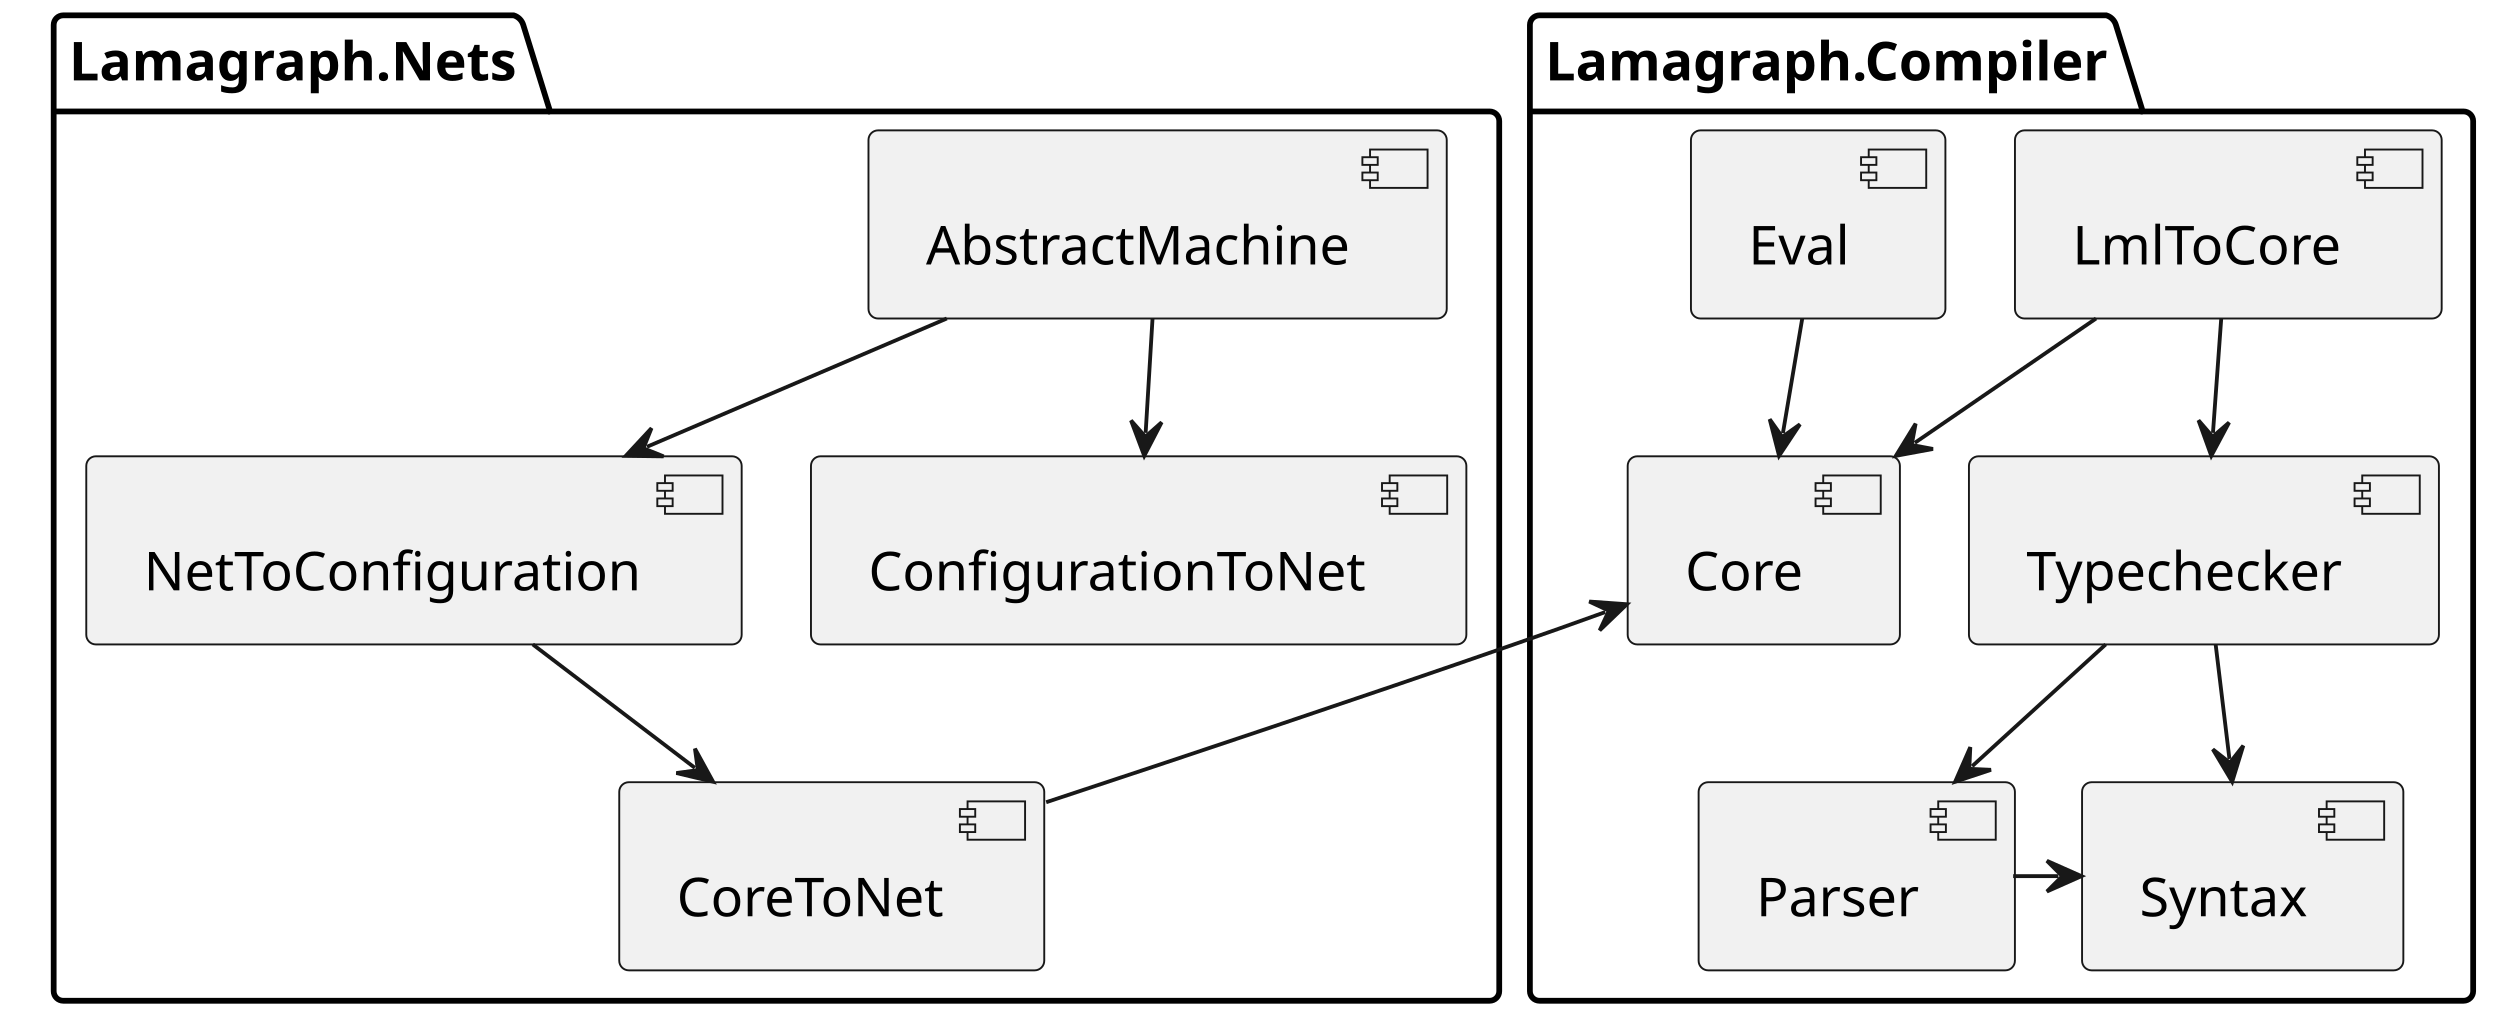
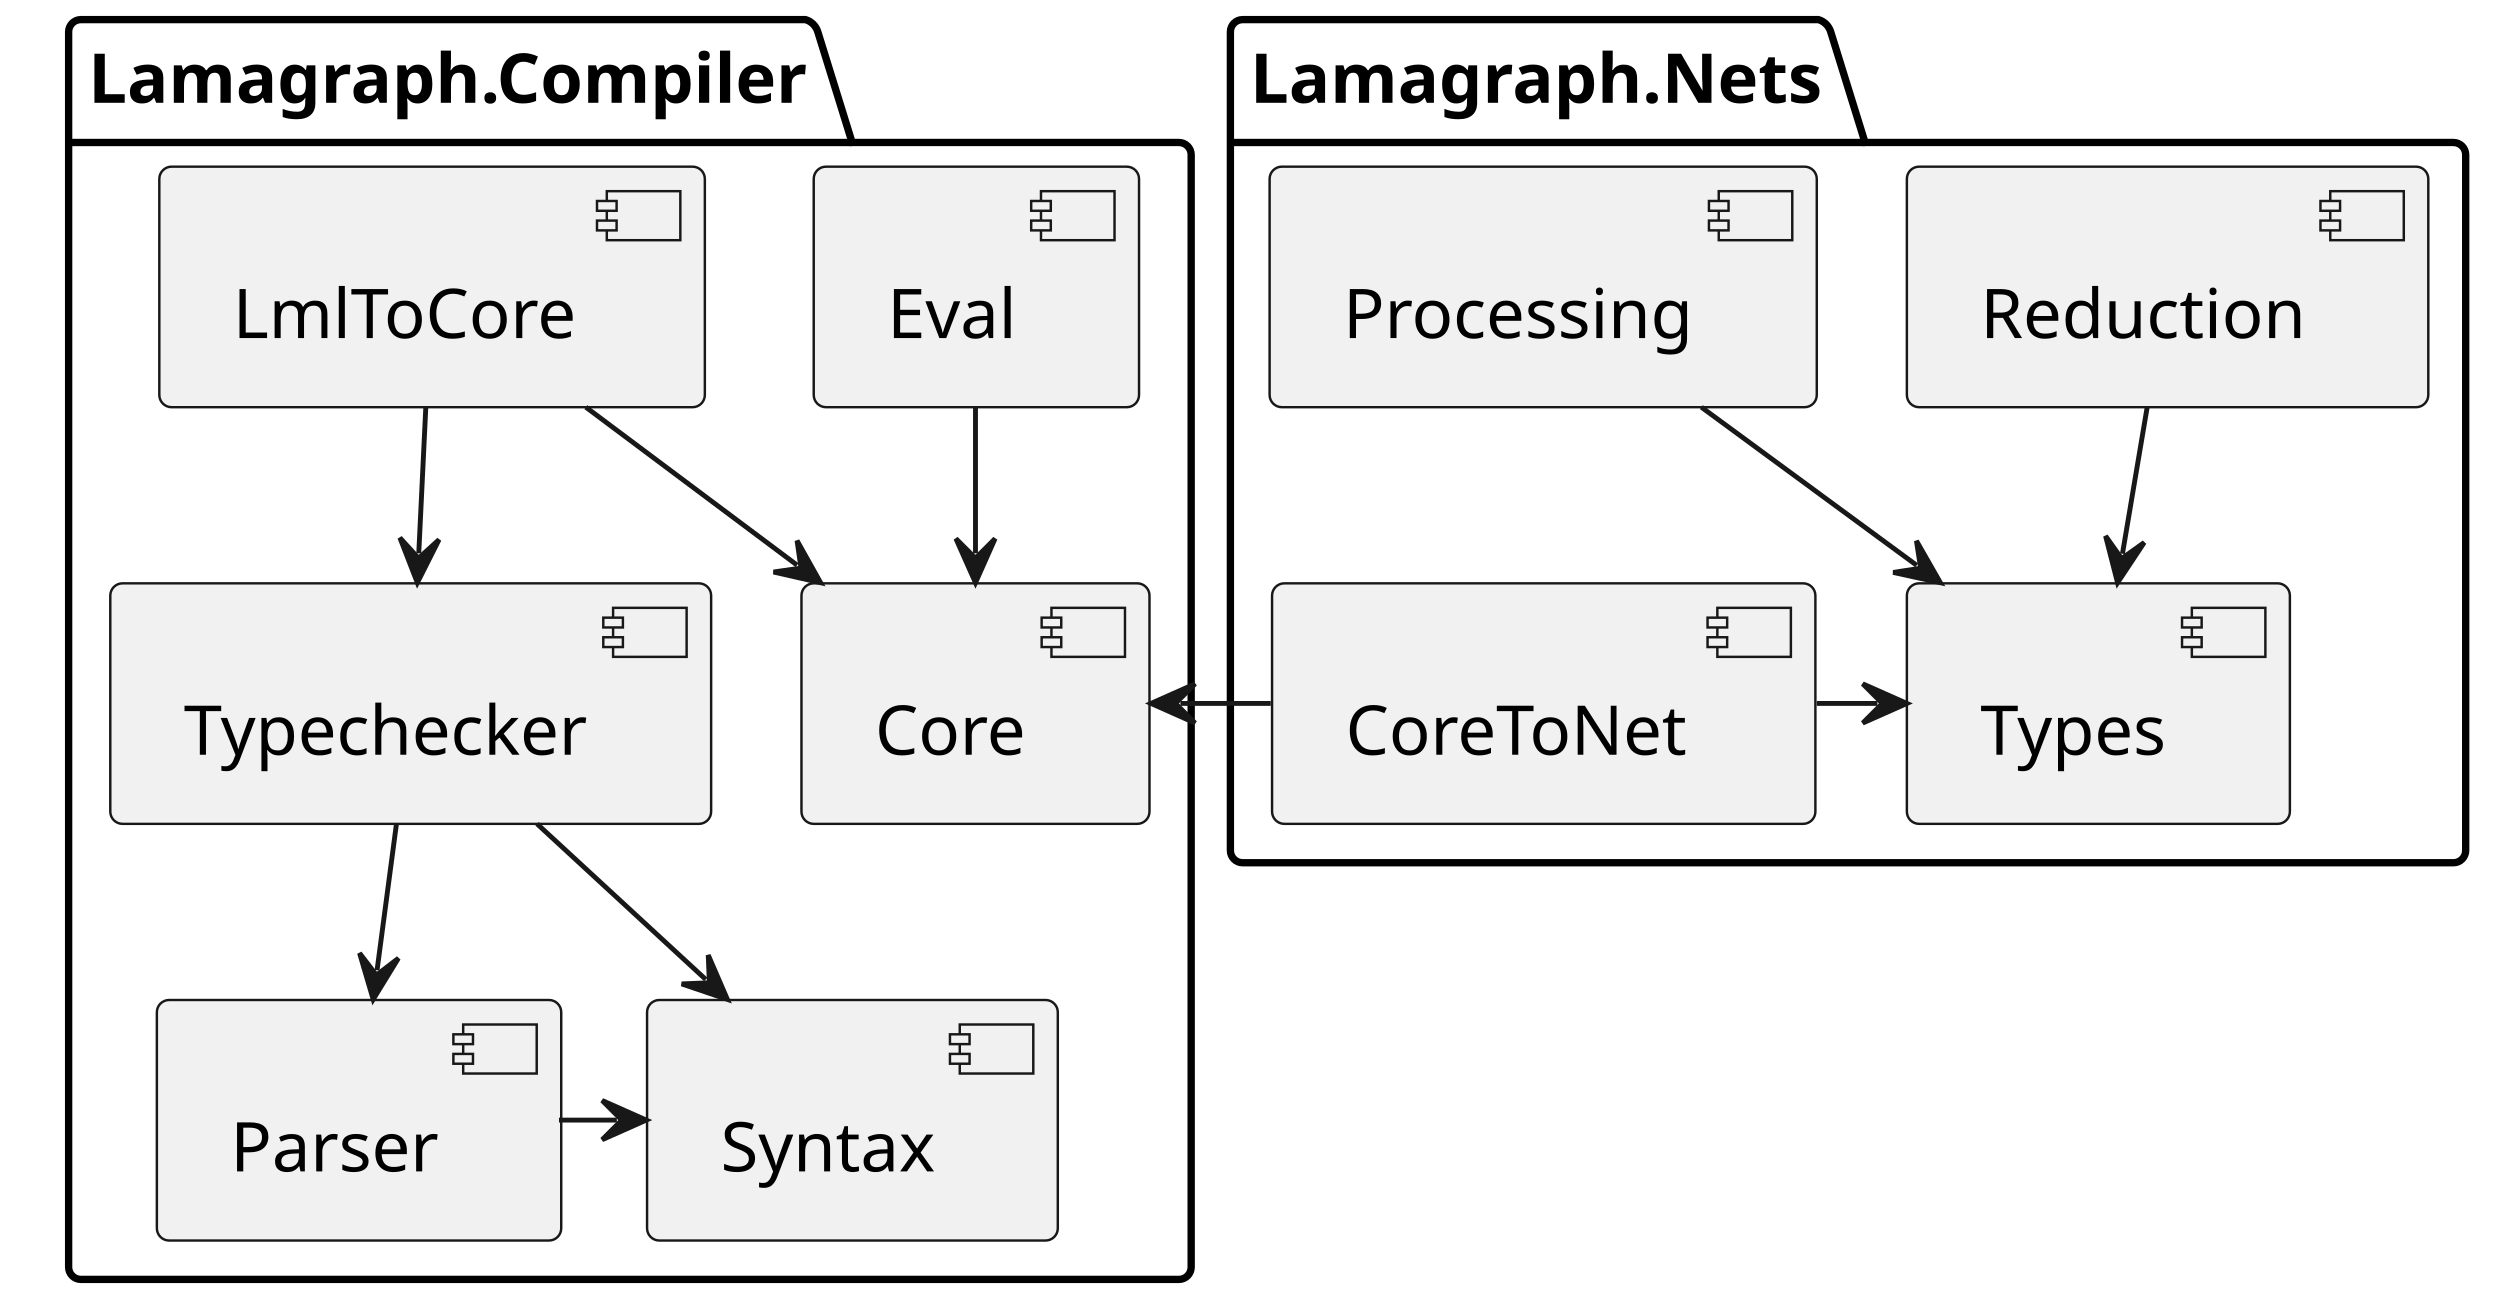
- <svg xmlns="http://www.w3.org/2000/svg" contentStyleType="text/css" data-diagram-type="DESCRIPTION" height="268px" preserveAspectRatio="none" style="width:652px;height:268px;background:#FFFFFF;" version="1.1" viewBox="0 0 652 268" width="652px" zoomAndPan="magnify">
+ <svg xmlns="http://www.w3.org/2000/svg" contentStyleType="text/css" data-diagram-type="DESCRIPTION" height="268px" preserveAspectRatio="none" style="width:510px;height:268px;background:#FFFFFF;" version="1.1" viewBox="0 0 510 268" width="510px" zoomAndPan="magnify">
  <defs />
  <g>
-     <g class="cluster" data-entity="Lamagraph.Compiler" data-source-line="5" data-uid="ent0002" id="cluster_Lamagraph.Compiler">
-       <path d="M401.5,4 L549.332,4 A3.75,3.75 0 0 1 551.832,6.5 L558.832,29.068 L642.5,29.068 A2.5,2.5 0 0 1 645,31.568 L645,258.5 A2.5,2.5 0 0 1 642.5,261 L401.5,261 A2.5,2.5 0 0 1 399,258.5 L399,6.5 A2.5,2.5 0 0 1 401.5,4" fill="none" style="stroke:#000000;stroke-width:1.5;" />
-       <line style="stroke:#000000;stroke-width:1.5;" x1="399" x2="558.832" y1="29.068" y2="29.068" />
-       <text fill="#000000" font-family="sans-serif" font-size="14" font-weight="bold" lengthAdjust="spacing" textLength="146.832" x="403" y="20.966">Lamagraph.Compiler</text>
+     <g class="cluster" data-entity="Lamagraph.Compiler" data-source-line="3" data-uid="ent0002" id="cluster_Lamagraph.Compiler">
+       <path d="M16.5,4 L164.332,4 A3.75,3.75 0 0 1 166.832,6.5 L173.832,29.068 L240.5,29.068 A2.5,2.5 0 0 1 243,31.568 L243,258.5 A2.5,2.5 0 0 1 240.5,261 L16.5,261 A2.5,2.5 0 0 1 14,258.5 L14,6.5 A2.5,2.5 0 0 1 16.5,4" fill="none" style="stroke:#000000;stroke-width:1.5;" />
+       <line style="stroke:#000000;stroke-width:1.5;" x1="14" x2="173.832" y1="29.068" y2="29.068" />
+       <text fill="#000000" font-family="sans-serif" font-size="14" font-weight="bold" lengthAdjust="spacing" textLength="146.832" x="18" y="20.966">Lamagraph.Compiler</text>
    </g>
-     <g class="cluster" data-entity="Lamagraph.Nets" data-source-line="21" data-uid="ent0015" id="cluster_Lamagraph.Nets">
-       <path d="M16.5,4 L133.966,4 A3.75,3.75 0 0 1 136.466,6.5 L143.466,29.068 L388.5,29.068 A2.5,2.5 0 0 1 391,31.568 L391,258.5 A2.5,2.5 0 0 1 388.5,261 L16.5,261 A2.5,2.5 0 0 1 14,258.5 L14,6.5 A2.5,2.5 0 0 1 16.5,4" fill="none" style="stroke:#000000;stroke-width:1.5;" />
-       <line style="stroke:#000000;stroke-width:1.5;" x1="14" x2="143.466" y1="29.068" y2="29.068" />
-       <text fill="#000000" font-family="sans-serif" font-size="14" font-weight="bold" lengthAdjust="spacing" textLength="116.466" x="18" y="20.966">Lamagraph.Nets</text>
+     <g class="cluster" data-entity="Lamagraph.Nets" data-source-line="19" data-uid="ent0015" id="cluster_Lamagraph.Nets">
+       <path d="M253.5,4 L370.966,4 A3.75,3.75 0 0 1 373.466,6.5 L380.466,29.068 L500.5,29.068 A2.5,2.5 0 0 1 503,31.568 L503,173.5 A2.5,2.5 0 0 1 500.5,176 L253.5,176 A2.5,2.5 0 0 1 251,173.5 L251,6.5 A2.5,2.5 0 0 1 253.5,4" fill="none" style="stroke:#000000;stroke-width:1.5;" />
+       <line style="stroke:#000000;stroke-width:1.5;" x1="251" x2="380.466" y1="29.068" y2="29.068" />
+       <text fill="#000000" font-family="sans-serif" font-size="14" font-weight="bold" lengthAdjust="spacing" textLength="116.466" x="255" y="20.966">Lamagraph.Nets</text>
    </g>
-     <g class="entity" data-entity="Syntax" data-source-line="6" data-uid="ent0003" id="entity_Syntax">
-       <rect fill="#F1F1F1" height="49.068" rx="2.5" ry="2.5" style="stroke:#181818;stroke-width:0.5;" width="83.792" x="543" y="204" />
-       <rect fill="#F1F1F1" height="10" style="stroke:#181818;stroke-width:0.5;" width="15" x="606.792" y="209" />
-       <rect fill="#F1F1F1" height="2" style="stroke:#181818;stroke-width:0.5;" width="4" x="604.792" y="211" />
-       <rect fill="#F1F1F1" height="2" style="stroke:#181818;stroke-width:0.5;" width="4" x="604.792" y="215" />
-       <text fill="#000000" font-family="sans-serif" font-size="14" lengthAdjust="spacing" textLength="43.792" x="558" y="238.966">Syntax</text>
+     <g class="entity" data-entity="Syntax" data-source-line="4" data-uid="ent0003" id="entity_Syntax">
+       <rect fill="#F1F1F1" height="49.068" rx="2.5" ry="2.5" style="stroke:#181818;stroke-width:0.5;" width="83.792" x="132" y="204" />
+       <rect fill="#F1F1F1" height="10" style="stroke:#181818;stroke-width:0.5;" width="15" x="195.792" y="209" />
+       <rect fill="#F1F1F1" height="2" style="stroke:#181818;stroke-width:0.5;" width="4" x="193.792" y="211" />
+       <rect fill="#F1F1F1" height="2" style="stroke:#181818;stroke-width:0.5;" width="4" x="193.792" y="215" />
+       <text fill="#000000" font-family="sans-serif" font-size="14" lengthAdjust="spacing" textLength="43.792" x="147" y="238.966">Syntax</text>
    </g>
-     <g class="entity" data-entity="Parser" data-source-line="7" data-uid="ent0004" id="entity_Parser">
-       <rect fill="#F1F1F1" height="49.068" rx="2.5" ry="2.5" style="stroke:#181818;stroke-width:0.5;" width="82.49" x="443" y="204" />
-       <rect fill="#F1F1F1" height="10" style="stroke:#181818;stroke-width:0.5;" width="15" x="505.49" y="209" />
-       <rect fill="#F1F1F1" height="2" style="stroke:#181818;stroke-width:0.5;" width="4" x="503.49" y="211" />
-       <rect fill="#F1F1F1" height="2" style="stroke:#181818;stroke-width:0.5;" width="4" x="503.49" y="215" />
-       <text fill="#000000" font-family="sans-serif" font-size="14" lengthAdjust="spacing" textLength="42.49" x="458" y="238.966">Parser</text>
+     <g class="entity" data-entity="Parser" data-source-line="5" data-uid="ent0004" id="entity_Parser">
+       <rect fill="#F1F1F1" height="49.068" rx="2.5" ry="2.5" style="stroke:#181818;stroke-width:0.5;" width="82.49" x="32" y="204" />
+       <rect fill="#F1F1F1" height="10" style="stroke:#181818;stroke-width:0.5;" width="15" x="94.49" y="209" />
+       <rect fill="#F1F1F1" height="2" style="stroke:#181818;stroke-width:0.5;" width="4" x="92.49" y="211" />
+       <rect fill="#F1F1F1" height="2" style="stroke:#181818;stroke-width:0.5;" width="4" x="92.49" y="215" />
+       <text fill="#000000" font-family="sans-serif" font-size="14" lengthAdjust="spacing" textLength="42.49" x="47" y="238.966">Parser</text>
    </g>
-     <g class="entity" data-entity="Typechecker" data-source-line="8" data-uid="ent0005" id="entity_Typechecker">
-       <rect fill="#F1F1F1" height="49.068" rx="2.5" ry="2.5" style="stroke:#181818;stroke-width:0.5;" width="122.572" x="513.5" y="119" />
-       <rect fill="#F1F1F1" height="10" style="stroke:#181818;stroke-width:0.5;" width="15" x="616.072" y="124" />
-       <rect fill="#F1F1F1" height="2" style="stroke:#181818;stroke-width:0.5;" width="4" x="614.072" y="126" />
-       <rect fill="#F1F1F1" height="2" style="stroke:#181818;stroke-width:0.5;" width="4" x="614.072" y="130" />
-       <text fill="#000000" font-family="sans-serif" font-size="14" lengthAdjust="spacing" textLength="82.572" x="528.5" y="153.966">Typechecker</text>
+     <g class="entity" data-entity="Typechecker" data-source-line="6" data-uid="ent0005" id="entity_Typechecker">
+       <rect fill="#F1F1F1" height="49.068" rx="2.5" ry="2.5" style="stroke:#181818;stroke-width:0.5;" width="122.572" x="22.5" y="119" />
+       <rect fill="#F1F1F1" height="10" style="stroke:#181818;stroke-width:0.5;" width="15" x="125.072" y="124" />
+       <rect fill="#F1F1F1" height="2" style="stroke:#181818;stroke-width:0.5;" width="4" x="123.072" y="126" />
+       <rect fill="#F1F1F1" height="2" style="stroke:#181818;stroke-width:0.5;" width="4" x="123.072" y="130" />
+       <text fill="#000000" font-family="sans-serif" font-size="14" lengthAdjust="spacing" textLength="82.572" x="37.5" y="153.966">Typechecker</text>
    </g>
-     <g class="entity" data-entity="Core" data-source-line="9" data-uid="ent0006" id="entity_Core">
-       <rect fill="#F1F1F1" height="49.068" rx="2.5" ry="2.5" style="stroke:#181818;stroke-width:0.5;" width="70.996" x="424.5" y="119" />
-       <rect fill="#F1F1F1" height="10" style="stroke:#181818;stroke-width:0.5;" width="15" x="475.496" y="124" />
-       <rect fill="#F1F1F1" height="2" style="stroke:#181818;stroke-width:0.5;" width="4" x="473.496" y="126" />
-       <rect fill="#F1F1F1" height="2" style="stroke:#181818;stroke-width:0.5;" width="4" x="473.496" y="130" />
-       <text fill="#000000" font-family="sans-serif" font-size="14" lengthAdjust="spacing" textLength="30.996" x="439.5" y="153.966">Core</text>
+     <g class="entity" data-entity="Core" data-source-line="7" data-uid="ent0006" id="entity_Core">
+       <rect fill="#F1F1F1" height="49.068" rx="2.5" ry="2.5" style="stroke:#181818;stroke-width:0.5;" width="70.996" x="163.5" y="119" />
+       <rect fill="#F1F1F1" height="10" style="stroke:#181818;stroke-width:0.5;" width="15" x="214.496" y="124" />
+       <rect fill="#F1F1F1" height="2" style="stroke:#181818;stroke-width:0.5;" width="4" x="212.496" y="126" />
+       <rect fill="#F1F1F1" height="2" style="stroke:#181818;stroke-width:0.5;" width="4" x="212.496" y="130" />
+       <text fill="#000000" font-family="sans-serif" font-size="14" lengthAdjust="spacing" textLength="30.996" x="178.5" y="153.966">Core</text>
    </g>
-     <g class="entity" data-entity="LmlToCore" data-source-line="10" data-uid="ent0007" id="entity_LmlToCore">
-       <rect fill="#F1F1F1" height="49.068" rx="2.5" ry="2.5" style="stroke:#181818;stroke-width:0.5;" width="111.288" x="525.5" y="34" />
-       <rect fill="#F1F1F1" height="10" style="stroke:#181818;stroke-width:0.5;" width="15" x="616.788" y="39" />
-       <rect fill="#F1F1F1" height="2" style="stroke:#181818;stroke-width:0.5;" width="4" x="614.788" y="41" />
-       <rect fill="#F1F1F1" height="2" style="stroke:#181818;stroke-width:0.5;" width="4" x="614.788" y="45" />
-       <text fill="#000000" font-family="sans-serif" font-size="14" lengthAdjust="spacing" textLength="71.288" x="540.5" y="68.966">LmlToCore</text>
+     <g class="entity" data-entity="LmlToCore" data-source-line="8" data-uid="ent0007" id="entity_LmlToCore">
+       <rect fill="#F1F1F1" height="49.068" rx="2.5" ry="2.5" style="stroke:#181818;stroke-width:0.5;" width="111.288" x="32.5" y="34" />
+       <rect fill="#F1F1F1" height="10" style="stroke:#181818;stroke-width:0.5;" width="15" x="123.788" y="39" />
+       <rect fill="#F1F1F1" height="2" style="stroke:#181818;stroke-width:0.5;" width="4" x="121.788" y="41" />
+       <rect fill="#F1F1F1" height="2" style="stroke:#181818;stroke-width:0.5;" width="4" x="121.788" y="45" />
+       <text fill="#000000" font-family="sans-serif" font-size="14" lengthAdjust="spacing" textLength="71.288" x="47.5" y="68.966">LmlToCore</text>
    </g>
-     <g class="entity" data-entity="Eval" data-source-line="11" data-uid="ent0008" id="entity_Eval">
-       <rect fill="#F1F1F1" height="49.068" rx="2.5" ry="2.5" style="stroke:#181818;stroke-width:0.5;" width="66.362" x="441" y="34" />
-       <rect fill="#F1F1F1" height="10" style="stroke:#181818;stroke-width:0.5;" width="15" x="487.362" y="39" />
-       <rect fill="#F1F1F1" height="2" style="stroke:#181818;stroke-width:0.5;" width="4" x="485.362" y="41" />
-       <rect fill="#F1F1F1" height="2" style="stroke:#181818;stroke-width:0.5;" width="4" x="485.362" y="45" />
-       <text fill="#000000" font-family="sans-serif" font-size="14" lengthAdjust="spacing" textLength="26.362" x="456" y="68.966">Eval</text>
+     <g class="entity" data-entity="Eval" data-source-line="9" data-uid="ent0008" id="entity_Eval">
+       <rect fill="#F1F1F1" height="49.068" rx="2.5" ry="2.5" style="stroke:#181818;stroke-width:0.5;" width="66.362" x="166" y="34" />
+       <rect fill="#F1F1F1" height="10" style="stroke:#181818;stroke-width:0.5;" width="15" x="212.362" y="39" />
+       <rect fill="#F1F1F1" height="2" style="stroke:#181818;stroke-width:0.5;" width="4" x="210.362" y="41" />
+       <rect fill="#F1F1F1" height="2" style="stroke:#181818;stroke-width:0.5;" width="4" x="210.362" y="45" />
+       <text fill="#000000" font-family="sans-serif" font-size="14" lengthAdjust="spacing" textLength="26.362" x="181" y="68.966">Eval</text>
    </g>
-     <g class="entity" data-entity="CoreToNet" data-source-line="22" data-uid="ent0016" id="entity_CoreToNet">
-       <rect fill="#F1F1F1" height="49.068" rx="2.5" ry="2.5" style="stroke:#181818;stroke-width:0.5;" width="110.84" x="161.5" y="204" />
-       <rect fill="#F1F1F1" height="10" style="stroke:#181818;stroke-width:0.5;" width="15" x="252.34" y="209" />
-       <rect fill="#F1F1F1" height="2" style="stroke:#181818;stroke-width:0.5;" width="4" x="250.34" y="211" />
-       <rect fill="#F1F1F1" height="2" style="stroke:#181818;stroke-width:0.5;" width="4" x="250.34" y="215" />
-       <text fill="#000000" font-family="sans-serif" font-size="14" lengthAdjust="spacing" textLength="70.84" x="176.5" y="238.966">CoreToNet</text>
+     <g class="entity" data-entity="Reduction" data-source-line="20" data-uid="ent0016" id="entity_Reduction">
+       <rect fill="#F1F1F1" height="49.068" rx="2.5" ry="2.5" style="stroke:#181818;stroke-width:0.5;" width="106.374" x="389" y="34" />
+       <rect fill="#F1F1F1" height="10" style="stroke:#181818;stroke-width:0.5;" width="15" x="475.374" y="39" />
+       <rect fill="#F1F1F1" height="2" style="stroke:#181818;stroke-width:0.5;" width="4" x="473.374" y="41" />
+       <rect fill="#F1F1F1" height="2" style="stroke:#181818;stroke-width:0.5;" width="4" x="473.374" y="45" />
+       <text fill="#000000" font-family="sans-serif" font-size="14" lengthAdjust="spacing" textLength="66.374" x="404" y="68.966">Reduction</text>
    </g>
-     <g class="entity" data-entity="NetToConfiguration" data-source-line="23" data-uid="ent0017" id="entity_NetToConfiguration">
-       <rect fill="#F1F1F1" height="49.068" rx="2.5" ry="2.5" style="stroke:#181818;stroke-width:0.5;" width="170.928" x="22.5" y="119" />
-       <rect fill="#F1F1F1" height="10" style="stroke:#181818;stroke-width:0.5;" width="15" x="173.428" y="124" />
-       <rect fill="#F1F1F1" height="2" style="stroke:#181818;stroke-width:0.5;" width="4" x="171.428" y="126" />
-       <rect fill="#F1F1F1" height="2" style="stroke:#181818;stroke-width:0.5;" width="4" x="171.428" y="130" />
-       <text fill="#000000" font-family="sans-serif" font-size="14" lengthAdjust="spacing" textLength="130.928" x="37.5" y="153.966">NetToConfiguration</text>
+     <g class="entity" data-entity="Processing" data-source-line="21" data-uid="ent0017" id="entity_Processing">
+       <rect fill="#F1F1F1" height="49.068" rx="2.5" ry="2.5" style="stroke:#181818;stroke-width:0.5;" width="111.624" x="259" y="34" />
+       <rect fill="#F1F1F1" height="10" style="stroke:#181818;stroke-width:0.5;" width="15" x="350.624" y="39" />
+       <rect fill="#F1F1F1" height="2" style="stroke:#181818;stroke-width:0.5;" width="4" x="348.624" y="41" />
+       <rect fill="#F1F1F1" height="2" style="stroke:#181818;stroke-width:0.5;" width="4" x="348.624" y="45" />
+       <text fill="#000000" font-family="sans-serif" font-size="14" lengthAdjust="spacing" textLength="71.624" x="274" y="68.966">Processing</text>
    </g>
-     <g class="entity" data-entity="ConfigurationToNet" data-source-line="24" data-uid="ent0018" id="entity_ConfigurationToNet">
-       <rect fill="#F1F1F1" height="49.068" rx="2.5" ry="2.5" style="stroke:#181818;stroke-width:0.5;" width="170.928" x="211.5" y="119" />
-       <rect fill="#F1F1F1" height="10" style="stroke:#181818;stroke-width:0.5;" width="15" x="362.428" y="124" />
-       <rect fill="#F1F1F1" height="2" style="stroke:#181818;stroke-width:0.5;" width="4" x="360.428" y="126" />
-       <rect fill="#F1F1F1" height="2" style="stroke:#181818;stroke-width:0.5;" width="4" x="360.428" y="130" />
-       <text fill="#000000" font-family="sans-serif" font-size="14" lengthAdjust="spacing" textLength="130.928" x="226.5" y="153.966">ConfigurationToNet</text>
+     <g class="entity" data-entity="Types" data-source-line="22" data-uid="ent0018" id="entity_Types">
+       <rect fill="#F1F1F1" height="49.068" rx="2.5" ry="2.5" style="stroke:#181818;stroke-width:0.5;" width="78.136" x="389" y="119" />
+       <rect fill="#F1F1F1" height="10" style="stroke:#181818;stroke-width:0.5;" width="15" x="447.136" y="124" />
+       <rect fill="#F1F1F1" height="2" style="stroke:#181818;stroke-width:0.5;" width="4" x="445.136" y="126" />
+       <rect fill="#F1F1F1" height="2" style="stroke:#181818;stroke-width:0.5;" width="4" x="445.136" y="130" />
+       <text fill="#000000" font-family="sans-serif" font-size="14" lengthAdjust="spacing" textLength="38.136" x="404" y="153.966">Types</text>
    </g>
-     <g class="entity" data-entity="AbstractMachine" data-source-line="25" data-uid="ent0019" id="entity_AbstractMachine">
-       <rect fill="#F1F1F1" height="49.068" rx="2.5" ry="2.5" style="stroke:#181818;stroke-width:0.5;" width="150.81" x="226.5" y="34" />
-       <rect fill="#F1F1F1" height="10" style="stroke:#181818;stroke-width:0.5;" width="15" x="357.31" y="39" />
-       <rect fill="#F1F1F1" height="2" style="stroke:#181818;stroke-width:0.5;" width="4" x="355.31" y="41" />
-       <rect fill="#F1F1F1" height="2" style="stroke:#181818;stroke-width:0.5;" width="4" x="355.31" y="45" />
-       <text fill="#000000" font-family="sans-serif" font-size="14" lengthAdjust="spacing" textLength="110.81" x="241.5" y="68.966">AbstractMachine</text>
+     <g class="entity" data-entity="CoreToNet" data-source-line="23" data-uid="ent0019" id="entity_CoreToNet">
+       <rect fill="#F1F1F1" height="49.068" rx="2.5" ry="2.5" style="stroke:#181818;stroke-width:0.5;" width="110.84" x="259.5" y="119" />
+       <rect fill="#F1F1F1" height="10" style="stroke:#181818;stroke-width:0.5;" width="15" x="350.34" y="124" />
+       <rect fill="#F1F1F1" height="2" style="stroke:#181818;stroke-width:0.5;" width="4" x="348.34" y="126" />
+       <rect fill="#F1F1F1" height="2" style="stroke:#181818;stroke-width:0.5;" width="4" x="348.34" y="130" />
+       <text fill="#000000" font-family="sans-serif" font-size="14" lengthAdjust="spacing" textLength="70.84" x="274.5" y="153.966">CoreToNet</text>
    </g>
    <g class="link" data-entity-1="Eval" data-entity-2="Core" data-uid="lnk9" id="link_Eval_Core">
-       <polygon fill="#181818" points="463.984,118.879,469.425,110.669,464.816,113.948,461.537,109.339,463.984,118.879" style="stroke:#181818;stroke-width:1;" />
-       <path d="M470.026,83.062 C468.134,94.277 466.875,101.74 464.982,112.962" fill="none" style="stroke:#181818;stroke-width:1;" />
+       <polygon fill="#181818" points="199,118.879,203,109.879,199,113.879,195,109.879,199,118.879" style="stroke:#181818;stroke-width:1;" />
+       <path d="M199,83.062 C199,94.277 199,101.656 199,112.879" fill="none" style="stroke:#181818;stroke-width:1;" />
    </g>
    <g class="link" data-entity-1="LmlToCore" data-entity-2="Typechecker" data-uid="lnk10" id="link_LmlToCore_Typechecker">
-       <polygon fill="#181818" points="576.708,118.879,581.346,110.191,577.068,113.892,573.367,109.614,576.708,118.879" style="stroke:#181818;stroke-width:1;" />
-       <path d="M579.297,83.062 C578.486,94.277 577.951,101.672 577.14,112.894" fill="none" style="stroke:#181818;stroke-width:1;" />
+       <polygon fill="#181818" points="85.138,118.879,89.567,110.082,85.379,113.884,81.576,109.697,85.138,118.879" style="stroke:#181818;stroke-width:1;" />
+       <path d="M86.865,83.062 C86.324,94.277 85.968,101.663 85.427,112.886" fill="none" style="stroke:#181818;stroke-width:1;" />
    </g>
    <g class="link" data-entity-1="LmlToCore" data-entity-2="Core" data-uid="lnk11" id="link_LmlToCore_Core">
-       <polygon fill="#181818" points="494.436,118.879,504.12,117.086,498.559,116.05,499.595,110.489,494.436,118.879" style="stroke:#181818;stroke-width:1;" />
-       <path d="M546.65,83.062 C530.301,94.277 515.744,104.262 499.384,115.485" fill="none" style="stroke:#181818;stroke-width:1;" />
+       <polygon fill="#181818" points="167.41,118.879,162.598,110.286,163.406,115.884,157.807,116.692,167.41,118.879" style="stroke:#181818;stroke-width:1;" />
+       <path d="M119.511,83.062 C134.509,94.277 147.596,104.063 162.605,115.286" fill="none" style="stroke:#181818;stroke-width:1;" />
    </g>
    <g class="link" data-entity-1="Typechecker" data-entity-2="Parser" data-uid="lnk12" id="link_Typechecker_Parser">
-       <polygon fill="#181818" points="509.898,203.879,519.243,200.769,513.592,200.509,513.852,194.858,509.898,203.879" style="stroke:#181818;stroke-width:1;" />
-       <path d="M549.167,168.062 C536.871,179.277 526.635,188.613 514.331,199.835" fill="none" style="stroke:#181818;stroke-width:1;" />
+       <polygon fill="#181818" points="76.13,203.879,81.278,195.482,76.787,198.922,73.348,194.431,76.13,203.879" style="stroke:#181818;stroke-width:1;" />
+       <path d="M80.877,168.062 C79.391,179.277 78.406,186.708 76.919,197.931" fill="none" style="stroke:#181818;stroke-width:1;" />
    </g>
    <g class="link" data-entity-1="Typechecker" data-entity-2="Syntax" data-uid="lnk13" id="link_Typechecker_Syntax">
-       <polygon fill="#181818" points="582.154,203.879,585.049,194.465,581.556,198.915,577.106,195.422,582.154,203.879" style="stroke:#181818;stroke-width:1;" />
-       <path d="M577.839,168.062 C579.19,179.277 580.084,186.699 581.436,197.922" fill="none" style="stroke:#181818;stroke-width:1;" />
+       <polygon fill="#181818" points="148.387,203.879,144.482,194.837,144.711,200.489,139.059,200.718,148.387,203.879" style="stroke:#181818;stroke-width:1;" />
+       <path d="M109.55,168.062 C121.71,179.277 131.807,188.589 143.976,199.811" fill="none" style="stroke:#181818;stroke-width:1;" />
    </g>
    <g class="link" data-entity-1="Parser" data-entity-2="Syntax" data-uid="lnk14" id="link_Parser_Syntax">
-       <polygon fill="#181818" points="542.835,228.5,533.835,224.5,537.835,228.5,533.835,232.5,542.835,228.5" style="stroke:#181818;stroke-width:1;" />
-       <path d="M525.031,228.5 C530.966,228.5 530.9,228.5 536.835,228.5" fill="none" style="stroke:#181818;stroke-width:1;" />
+       <polygon fill="#181818" points="131.834,228.5,122.835,224.5,126.835,228.5,122.835,232.5,131.834,228.5" style="stroke:#181818;stroke-width:1;" />
+       <path d="M114.031,228.5 C119.966,228.5 119.9,228.5 125.835,228.5" fill="none" style="stroke:#181818;stroke-width:1;" />
    </g>
-     <g class="link" data-entity-1="NetToConfiguration" data-entity-2="CoreToNet" data-uid="lnk20" id="link_NetToConfiguration_CoreToNet">
-       <polygon fill="#181818" points="185.979,203.879,181.242,195.244,182.001,200.85,176.395,201.609,185.979,203.879" style="stroke:#181818;stroke-width:1;" />
-       <path d="M138.944,168.062 C153.671,179.277 166.468,189.021 181.206,200.244" fill="none" style="stroke:#181818;stroke-width:1;" />
+     <g class="link" data-entity-1="Reduction" data-entity-2="Types" data-uid="lnk20" id="link_Reduction_Types">
+       <polygon fill="#181818" points="431.984,118.879,437.425,110.669,432.816,113.948,429.537,109.339,431.984,118.879" style="stroke:#181818;stroke-width:1;" />
+       <path d="M438.026,83.062 C436.134,94.277 434.875,101.74 432.982,112.962" fill="none" style="stroke:#181818;stroke-width:1;" />
    </g>
-     <g class="link" data-entity-1="AbstractMachine" data-entity-2="NetToConfiguration" data-uid="lnk21" id="link_AbstractMachine_NetToConfiguration">
-       <polygon fill="#181818" points="163.211,118.879,173.059,119.016,167.808,116.912,169.912,111.661,163.211,118.879" style="stroke:#181818;stroke-width:1;" />
-       <path d="M246.926,83.062 C220.713,94.277 194.958,105.296 168.728,116.519" fill="none" style="stroke:#181818;stroke-width:1;" />
+     <g class="link" data-entity-1="Processing" data-entity-2="Types" data-uid="lnk21" id="link_Processing_Types">
+       <polygon fill="#181818" points="395.841,118.879,390.955,110.327,391.811,115.919,386.219,116.775,395.841,118.879" style="stroke:#181818;stroke-width:1;" />
+       <path d="M347.079,83.062 C362.347,94.277 375.726,104.104 391.005,115.327" fill="none" style="stroke:#181818;stroke-width:1;" />
    </g>
-     <g class="link" data-entity-1="AbstractMachine" data-entity-2="ConfigurationToNet" data-uid="lnk22" id="link_AbstractMachine_ConfigurationToNet">
-       <polygon fill="#181818" points="298.423,118.879,302.957,110.135,298.724,113.888,294.971,109.654,298.423,118.879" style="stroke:#181818;stroke-width:1;" />
-       <path d="M300.581,83.062 C299.905,94.277 299.46,101.667 298.784,112.889" fill="none" style="stroke:#181818;stroke-width:1;" />
+     <g class="link" data-entity-1="CoreToNet" data-entity-2="Core" data-uid="lnk22" id="link_CoreToNet_Core">
+       <polygon fill="#181818" points="234.797,143.5,243.797,147.5,239.797,143.5,243.797,139.5,234.797,143.5" style="stroke:#181818;stroke-width:1;" />
+       <path d="M259.234,143.5 C251.088,143.5 248.942,143.5 240.797,143.5" fill="none" style="stroke:#181818;stroke-width:1;" />
    </g>
-     <g class="link" data-entity-1="CoreToNet" data-entity-2="Core" data-uid="lnk25" id="link_CoreToNet_Core">
-       <polygon fill="#181818" points="424.295,157.585,414.471,156.882,419.592,159.285,417.19,164.406,424.295,157.585" style="stroke:#181818;stroke-width:1;" />
-       <path d="M272.839,209.221 C307.973,197.625 354.223,182.184 395,168 C404.52,164.689 409.148,163.059 418.652,159.625" fill="none" style="stroke:#181818;stroke-width:1;" />
+     <g class="link" data-entity-1="CoreToNet" data-entity-2="Types" data-uid="lnk23" id="link_CoreToNet_Types">
+       <polygon fill="#181818" points="388.998,143.5,379.998,139.5,383.998,143.5,379.998,147.5,388.998,143.5" style="stroke:#181818;stroke-width:1;" />
+       <path d="M370.617,143.5 C376.744,143.5 376.871,143.5 382.998,143.5" fill="none" style="stroke:#181818;stroke-width:1;" />
    </g>
  </g>
</svg>
